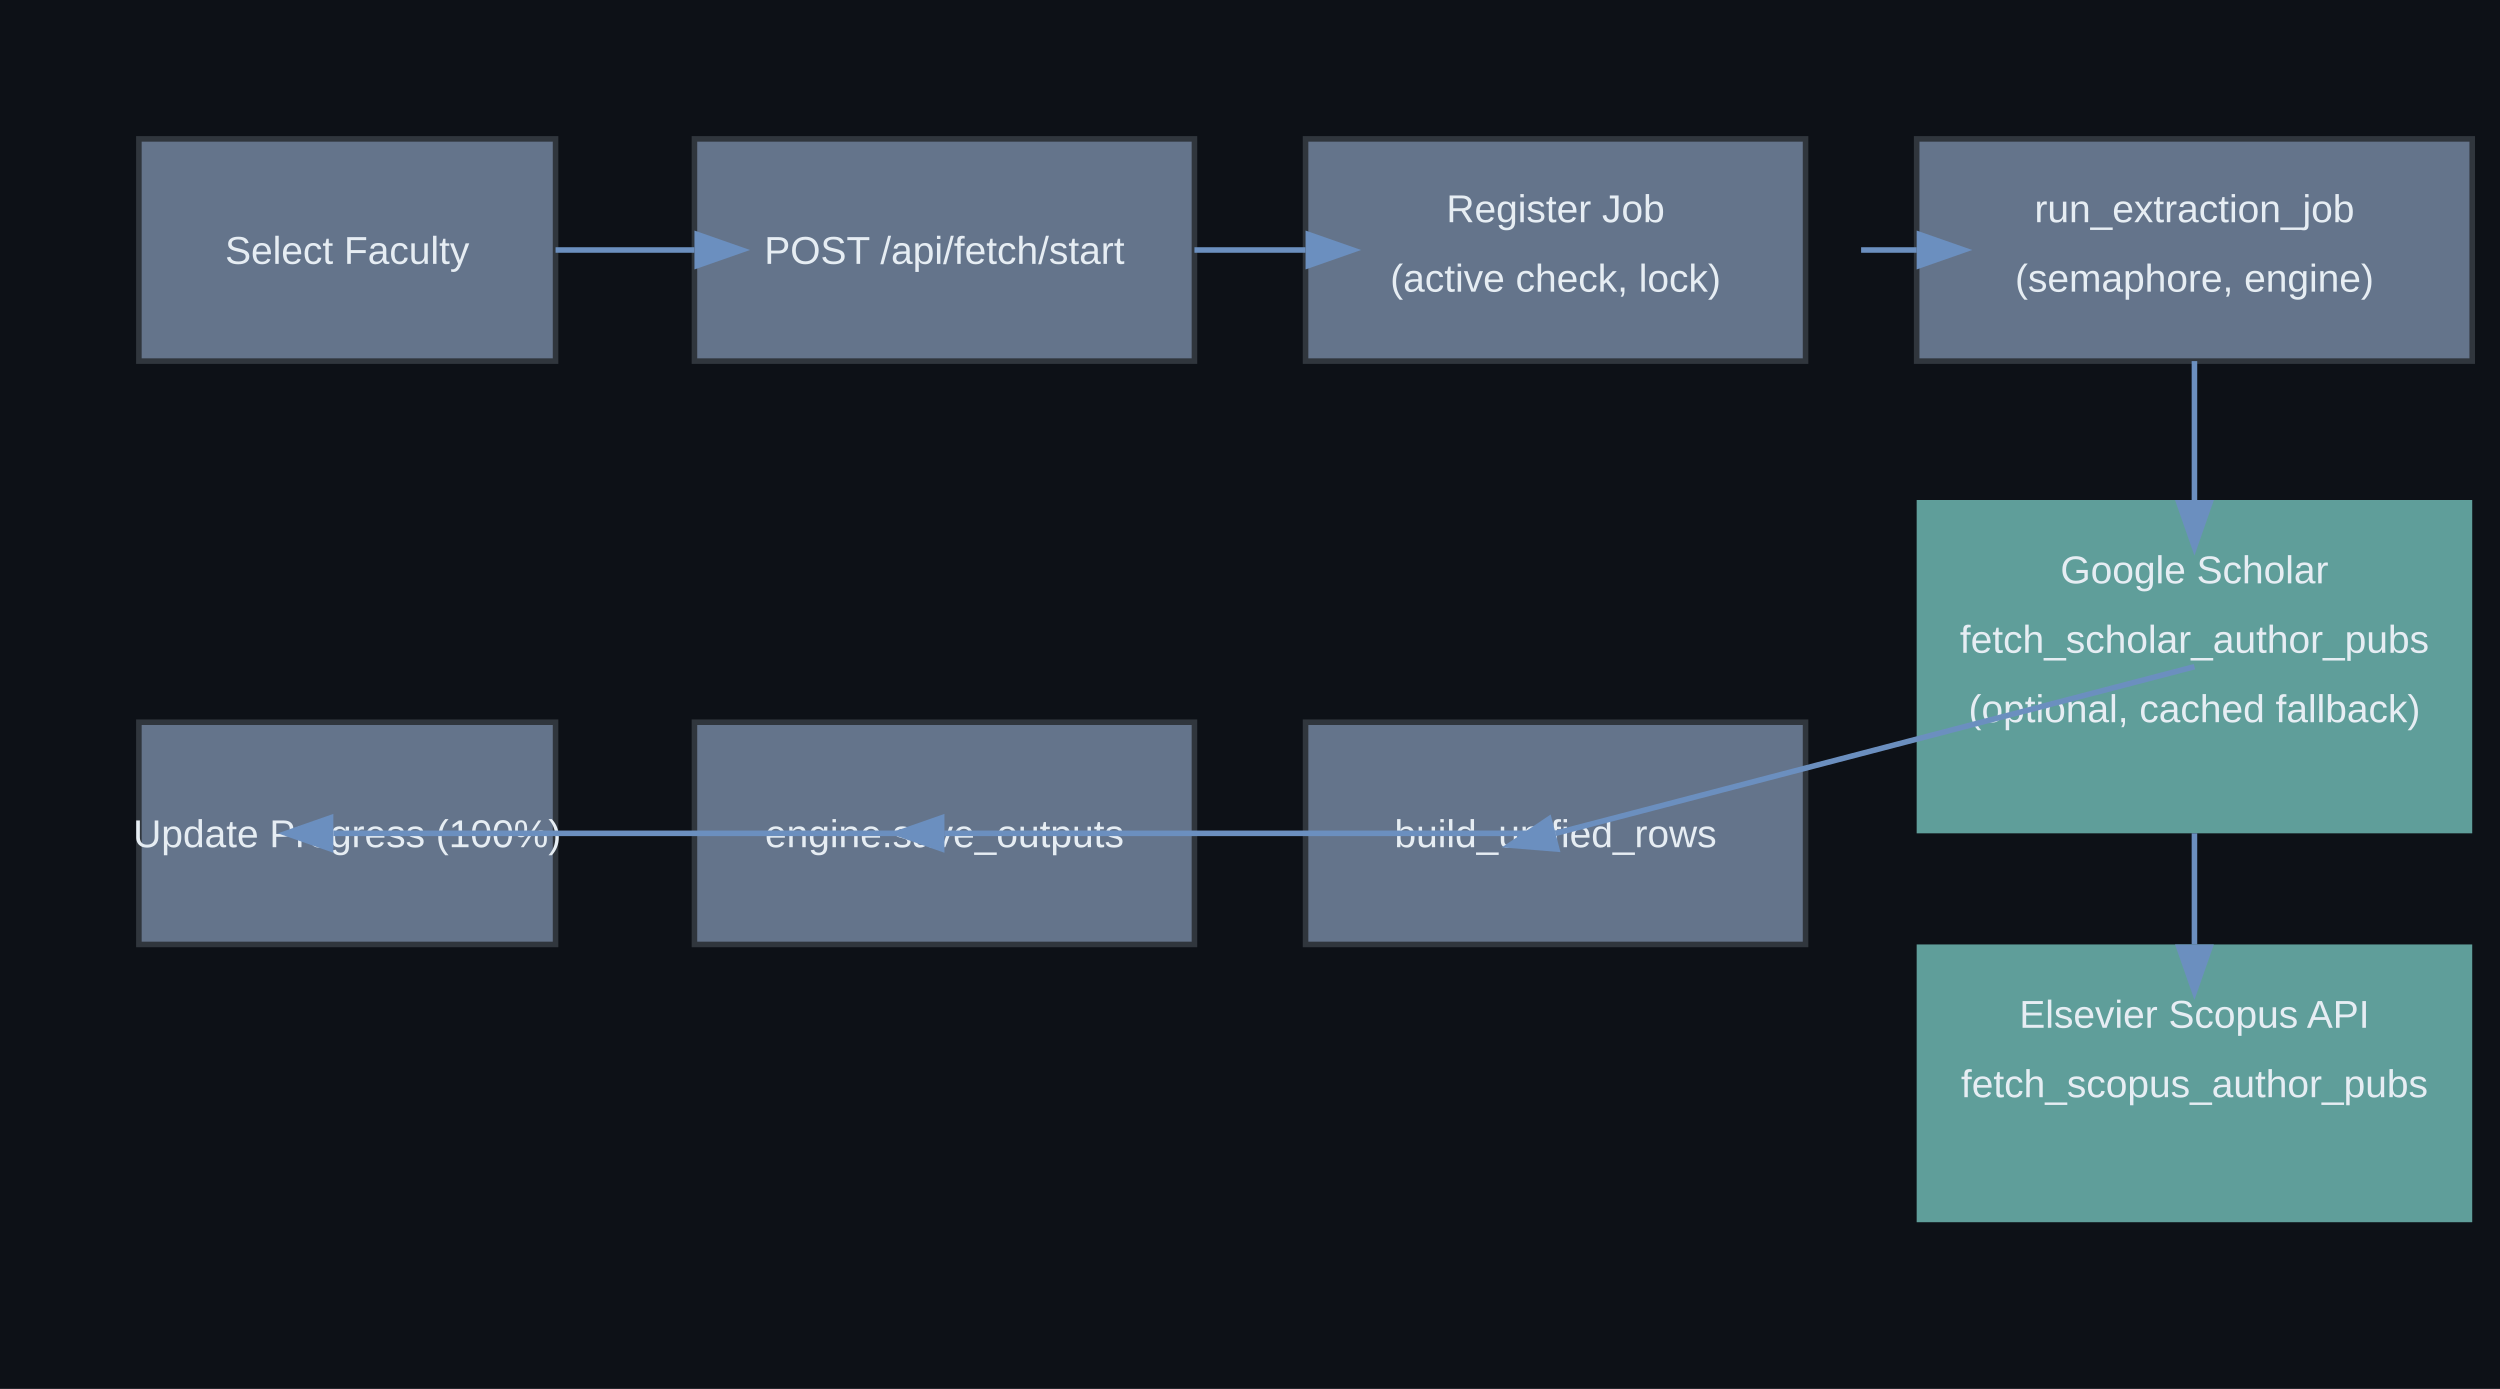
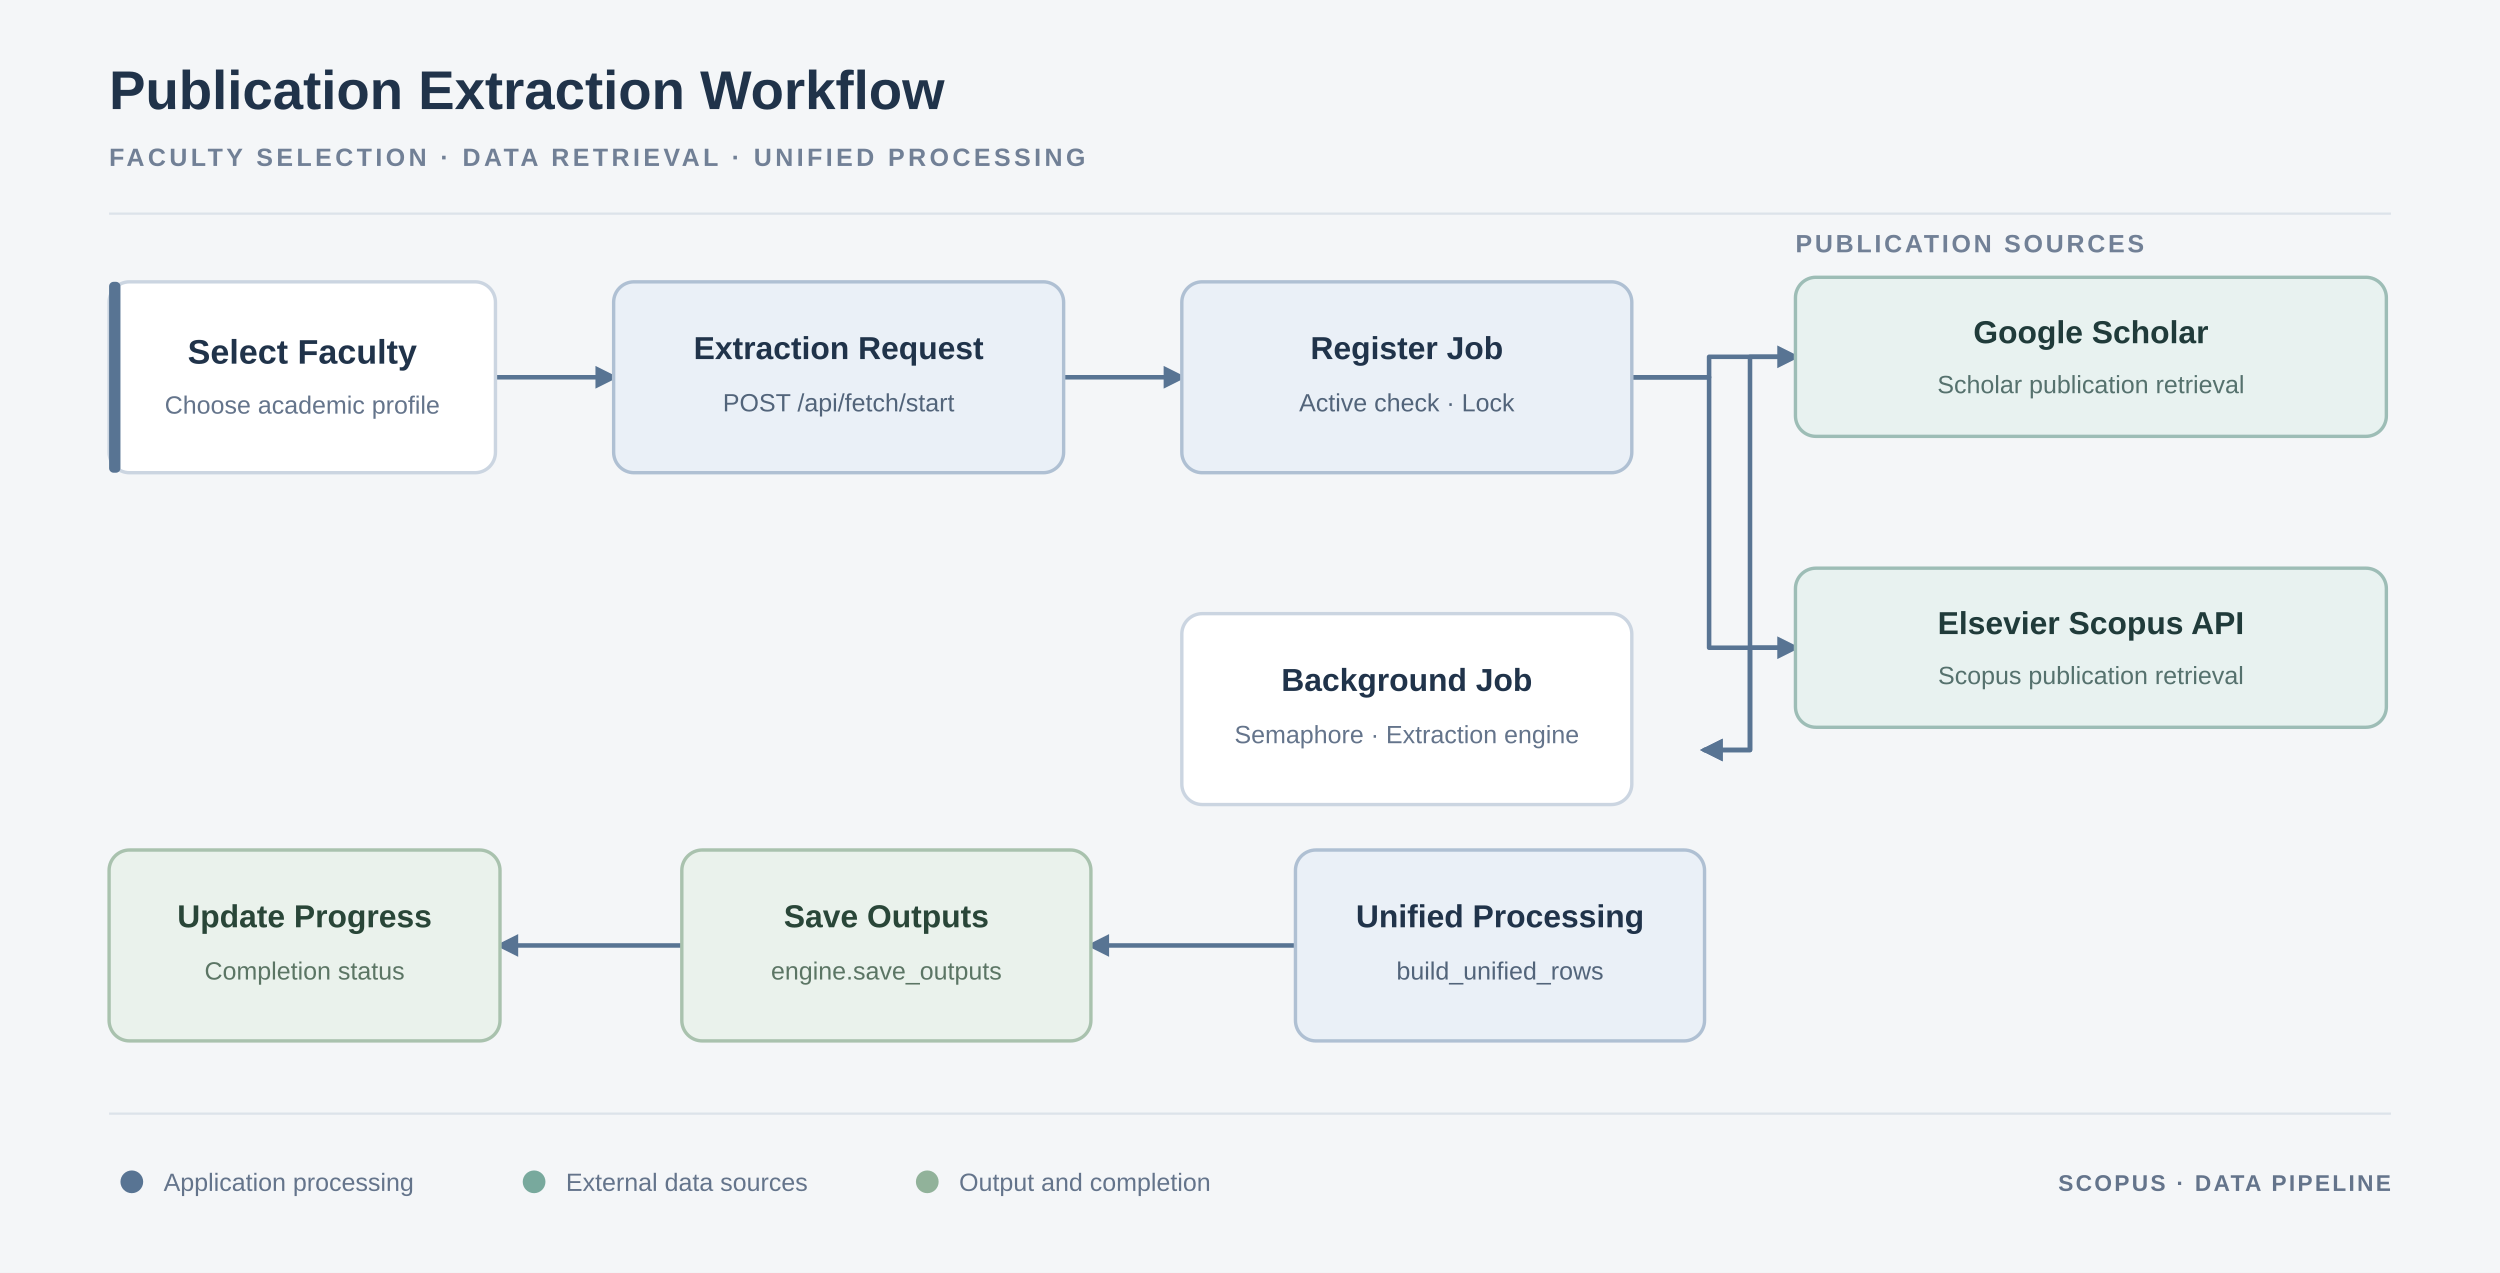
- <svg xmlns="http://www.w3.org/2000/svg" width="900" height="500" viewBox="0 0 900 500" role="img" aria-labelledby="title">
-   <style>
-   .bg { fill: #0D1117; }
-   .step { fill: #64748B; stroke: #30363D; stroke-width:2; }
-   .cond { fill: #5F9E9A; }
-   .text { font-family: Arial, Helvetica, sans-serif; font-size: 14px; fill: #E6EDF3; }
-   .arrow { stroke:#6B8FBF; stroke-width:2; marker-end:url(#arrowhead); }
- </style>
-   <rect class="bg" width="900" height="500" />
+ <svg xmlns="http://www.w3.org/2000/svg" width="1100" height="560" viewBox="0 0 1100 560" role="img" aria-labelledby="title desc">
  <defs>
-     <marker id="arrowhead" markerWidth="10" markerHeight="7" refX="0" refY="3.5" orient="auto">
-       <polygon points="0 0, 10 3.5, 0 7" fill="#6B8FBF" />
+     <marker id="arrow" markerWidth="10" markerHeight="10" refX="8" refY="5" orient="auto" markerUnits="userSpaceOnUse">
+       <path d="M0 0 L10 5 L0 10 Z" fill="#587493" />
    </marker>
  </defs>
-   <g transform="translate(50,50)">
-     <rect class="step" width="150" height="80" />
-     <text x="75" y="45" text-anchor="middle" class="text">Select Faculty</text>
+   <rect width="1100" height="560" fill="#F4F6F8" />
+   <text x="48" y="48" font-family="Arial,sans-serif" font-size="24" font-weight="700" fill="#20334A">Publication Extraction Workflow</text>
+   <text x="48" y="73" font-family="Arial,sans-serif" font-size="11" font-weight="600" letter-spacing="1.5" fill="#718096">FACULTY SELECTION · DATA RETRIEVAL · UNIFIED PROCESSING</text>
+   <line x1="48" y1="94" x2="1052" y2="94" stroke="#DCE3EA" />
+   <g fill="none" stroke="#587493" stroke-width="2" stroke-linecap="round" stroke-linejoin="round" marker-end="url(#arrow)">
+     <path d="M218 166 H270" />
+     <path d="M468 166 H520" />
+     <path d="M718 166 H752 V157 H790" />
+     <path d="M718 166 H752 V285 H790" />
+     <path d="M790 157 H770 V330 H750" />
+     <path d="M790 285 H770 V330 H750" />
+     <path d="M570 416 H480" />
+     <path d="M300 416 H220" />
  </g>
-   <g transform="translate(250,50)">
-     <rect class="step" width="180" height="80" />
-     <text x="90" y="45" text-anchor="middle" class="text">POST /api/fetch/start</text>
+   <g font-family="Arial,sans-serif">
+     <rect x="48" y="124" width="170" height="84" rx="9" fill="#FFFFFF" stroke="#CBD5E1" stroke-width="1.5" />
+     <rect x="48" y="124" width="5" height="84" rx="2" fill="#587493" />
+     <text x="133" y="160" text-anchor="middle" font-size="15" font-weight="700" fill="#20334A">Select Faculty</text>
+     <text x="133" y="182" text-anchor="middle" font-size="11" fill="#64748B">Choose academic profile</text>
+     <rect x="270" y="124" width="198" height="84" rx="9" fill="#EAF0F7" stroke="#AFC0D3" stroke-width="1.5" />
+     <text x="369" y="158" text-anchor="middle" font-size="14" font-weight="700" fill="#20334A">Extraction Request</text>
+     <text x="369" y="181" text-anchor="middle" font-size="11" fill="#52647A">POST /api/fetch/start</text>
+     <rect x="520" y="124" width="198" height="84" rx="9" fill="#EAF0F7" stroke="#AFC0D3" stroke-width="1.5" />
+     <text x="619" y="158" text-anchor="middle" font-size="14" font-weight="700" fill="#20334A">Register Job</text>
+     <text x="619" y="181" text-anchor="middle" font-size="11" fill="#52647A">Active check · Lock</text>
+     <text x="790" y="111" font-size="11" font-weight="700" letter-spacing="1.2" fill="#718096">PUBLICATION SOURCES</text>
+     <rect x="790" y="122" width="260" height="70" rx="9" fill="#E8F2F0" stroke="#9DBDB6" stroke-width="1.5" />
+     <text x="920" y="151" text-anchor="middle" font-size="14" font-weight="700" fill="#203B3A">Google Scholar</text>
+     <text x="920" y="173" text-anchor="middle" font-size="11" fill="#55716D">Scholar publication retrieval</text>
+     <rect x="790" y="250" width="260" height="70" rx="9" fill="#E8F2F0" stroke="#9DBDB6" stroke-width="1.5" />
+     <text x="920" y="279" text-anchor="middle" font-size="14" font-weight="700" fill="#203B3A">Elsevier Scopus API</text>
+     <text x="920" y="301" text-anchor="middle" font-size="11" fill="#55716D">Scopus publication retrieval</text>
+     <rect x="520" y="270" width="198" height="84" rx="9" fill="#FFFFFF" stroke="#CBD5E1" stroke-width="1.5" />
+     <text x="619" y="304" text-anchor="middle" font-size="14" font-weight="700" fill="#20334A">Background Job</text>
+     <text x="619" y="327" text-anchor="middle" font-size="11" fill="#64748B">Semaphore · Extraction engine</text>
+     <rect x="570" y="374" width="180" height="84" rx="9" fill="#EAF0F7" stroke="#AFC0D3" stroke-width="1.5" />
+     <text x="660" y="408" text-anchor="middle" font-size="14" font-weight="700" fill="#20334A">Unified Processing</text>
+     <text x="660" y="431" text-anchor="middle" font-size="11" fill="#52647A">build_unified_rows</text>
+     <rect x="300" y="374" width="180" height="84" rx="9" fill="#EAF2EC" stroke="#A9C2AE" stroke-width="1.5" />
+     <text x="390" y="408" text-anchor="middle" font-size="14" font-weight="700" fill="#294638">Save Outputs</text>
+     <text x="390" y="431" text-anchor="middle" font-size="11" fill="#5B7564">engine.save_outputs</text>
+     <rect x="48" y="374" width="172" height="84" rx="9" fill="#EAF2EC" stroke="#A9C2AE" stroke-width="1.5" />
+     <text x="134" y="408" text-anchor="middle" font-size="14" font-weight="700" fill="#294638">Update Progress</text>
+     <text x="134" y="431" text-anchor="middle" font-size="11" fill="#5B7564">Completion status</text>
  </g>
-   <g transform="translate(470,50)">
-     <rect class="step" width="180" height="80" />
-     <text x="90" y="30" text-anchor="middle" class="text" font-size="12">Register Job</text>
-     <text x="90" y="55" text-anchor="middle" class="text" font-size="12">(active check, lock)</text>
+   <line x1="48" y1="490" x2="1052" y2="490" stroke="#DCE3EA" />
+   <g font-family="Arial,sans-serif" font-size="11" fill="#64748B">
+     <circle cx="58" cy="520" r="5" fill="#587493" />
+     <text x="72" y="524">Application processing</text>
+     <circle cx="235" cy="520" r="5" fill="#78A99D" />
+     <text x="249" y="524">External data sources</text>
+     <circle cx="408" cy="520" r="5" fill="#91B29A" />
+     <text x="422" y="524">Output and completion</text>
+     <text x="1052" y="524" text-anchor="end" font-size="10" font-weight="700" letter-spacing="1">SCOPUS · DATA PIPELINE</text>
  </g>
-   <g transform="translate(690,50)">
-     <rect class="step" width="200" height="80" />
-     <text x="100" y="30" text-anchor="middle" class="text" font-size="12">run_extraction_job</text>
-     <text x="100" y="55" text-anchor="middle" class="text" font-size="12">(semaphore, engine)</text>
-   </g>
-   <g transform="translate(690,180)">
-     <rect class="cond" width="200" height="120" />
-     <text x="100" y="30" text-anchor="middle" class="text" font-size="12">Google Scholar</text>
-     <text x="100" y="55" text-anchor="middle" class="text" font-size="12">fetch_scholar_author_pubs</text>
-     <text x="100" y="80" text-anchor="middle" class="text" font-size="12">(optional, cached fallback)</text>
-   </g>
-   <g transform="translate(690,340)">
-     <rect class="cond" width="200" height="100" />
-     <text x="100" y="30" text-anchor="middle" class="text" font-size="12">Elsevier Scopus API</text>
-     <text x="100" y="55" text-anchor="middle" class="text" font-size="12">fetch_scopus_author_pubs</text>
-   </g>
-   <g transform="translate(470,260)">
-     <rect class="step" width="180" height="80" />
-     <text x="90" y="45" text-anchor="middle" class="text" font-size="12">build_unified_rows</text>
-   </g>
-   <g transform="translate(250,260)">
-     <rect class="step" width="180" height="80" />
-     <text x="90" y="45" text-anchor="middle" class="text" font-size="12">engine.save_outputs</text>
-   </g>
-   <g transform="translate(50,260)">
-     <rect class="step" width="150" height="80" />
-     <text x="75" y="45" text-anchor="middle" class="text">Update Progress (100%)</text>
-   </g>
-   <line class="arrow" x1="200" y1="90" x2="250" y2="90" />
-   <line class="arrow" x1="430" y1="90" x2="470" y2="90" />
-   <line class="arrow" x1="670" y1="90" x2="690" y2="90" />
-   <line class="arrow" x1="790" y1="130" x2="790" y2="180" />
-   <line class="arrow" x1="790" y1="300" x2="790" y2="340" />
-   <line class="arrow" x1="790" y1="240" x2="560" y2="300" />
-   <line class="arrow" x1="560" y1="300" x2="340" y2="300" />
-   <line class="arrow" x1="340" y1="300" x2="120" y2="300" />
</svg>
